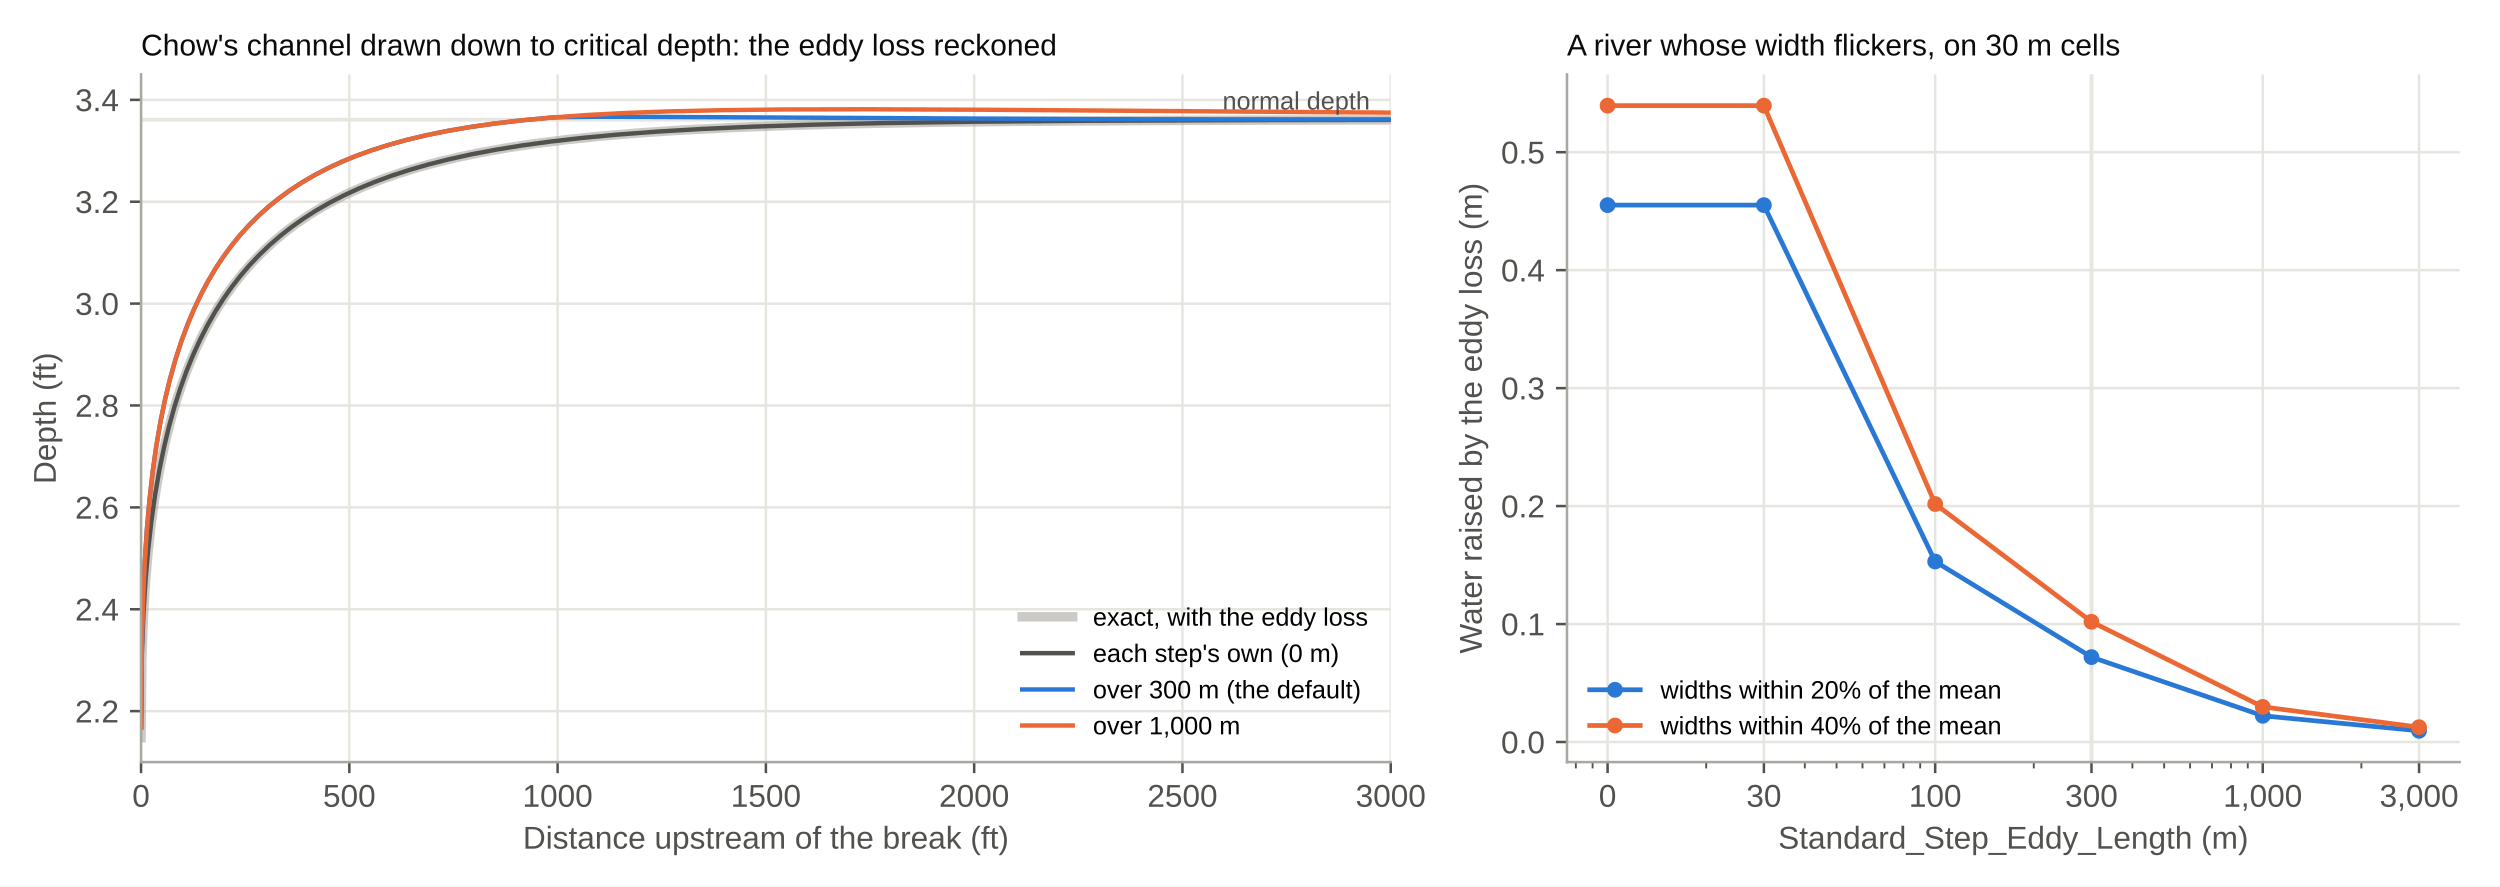
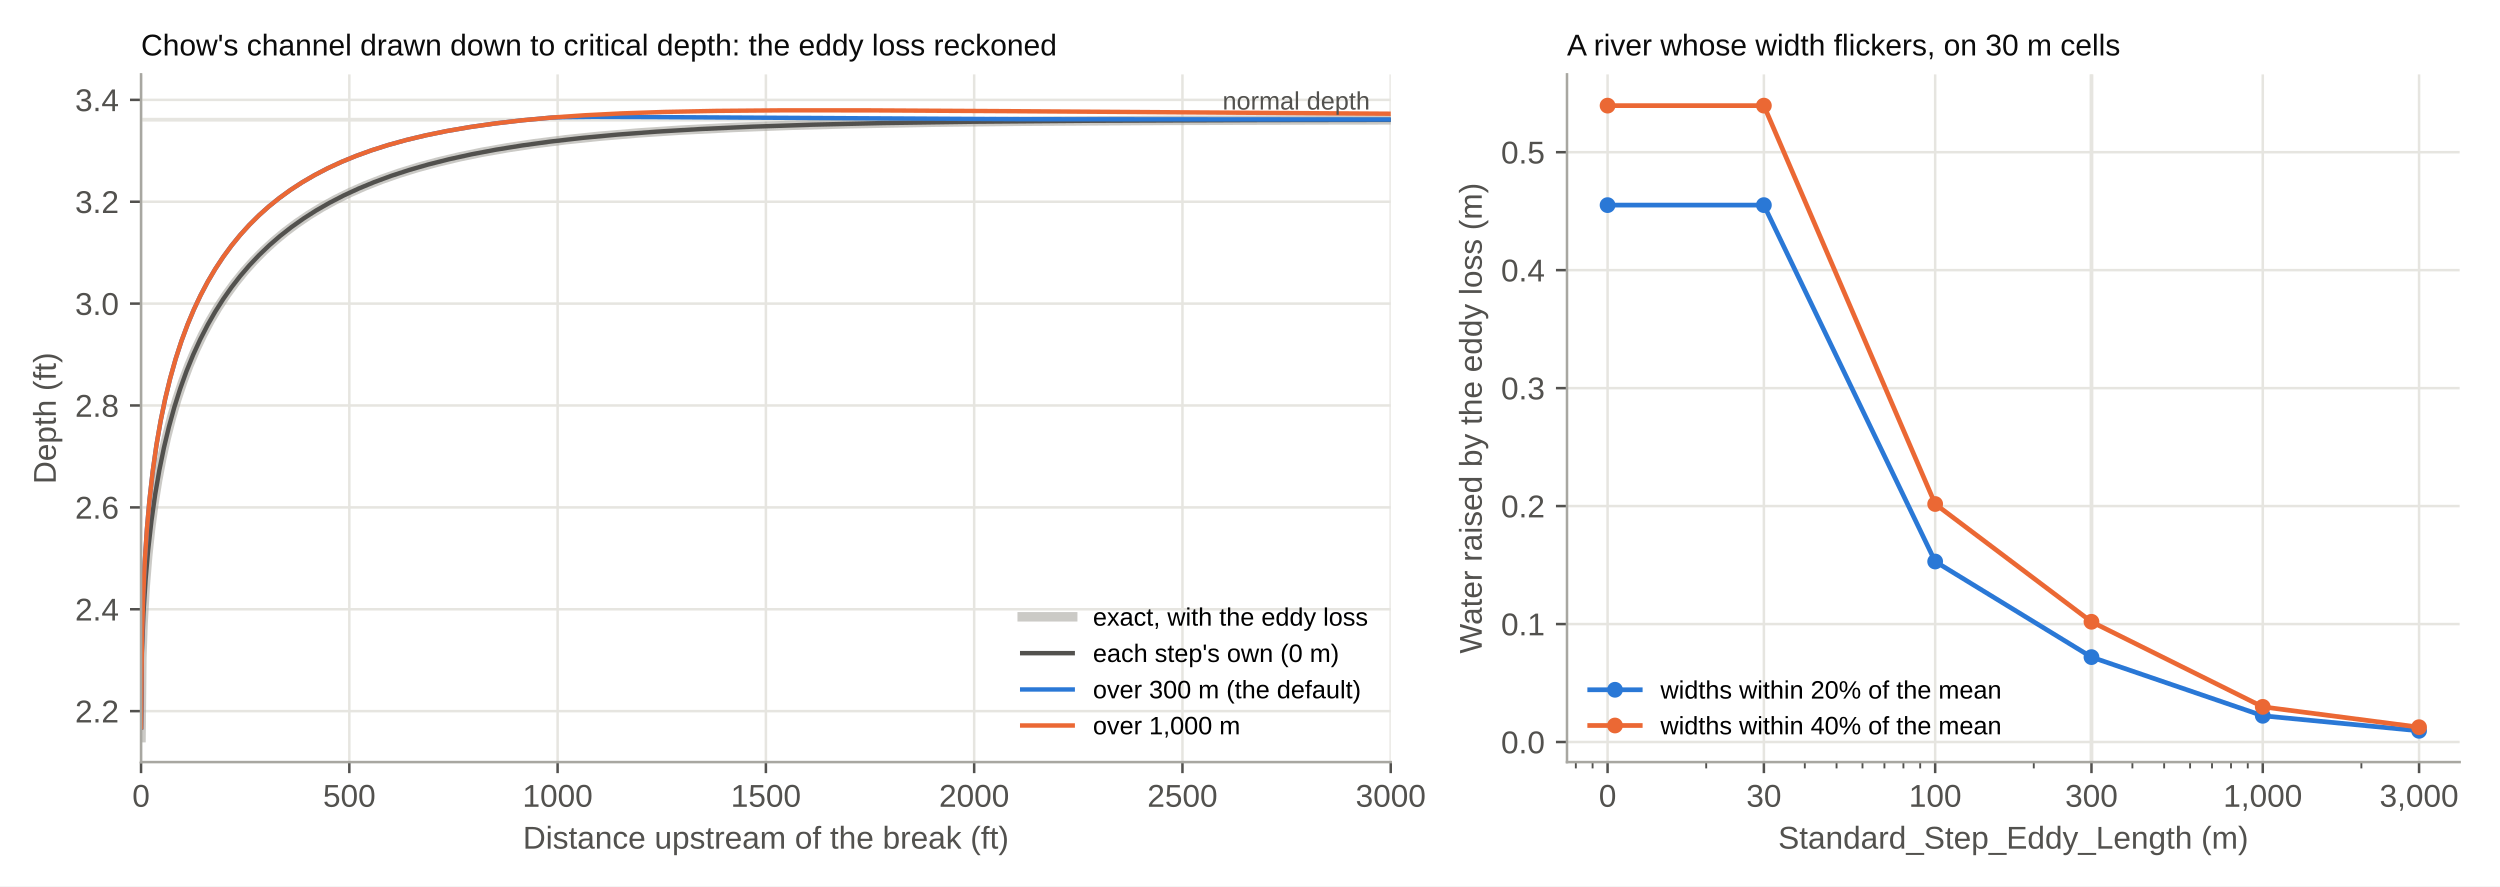
<svg xmlns="http://www.w3.org/2000/svg" xmlns:xlink="http://www.w3.org/1999/xlink" width="792pt" height="280.8pt" viewBox="0 0 792 280.8" version="1.1">
  <defs>
    <style type="text/css">*{stroke-linejoin: round; stroke-linecap: butt}</style>
  </defs>
  <g id="figure_1">
    <g id="patch_1">
      <path d="M 0 280.8  L 792 280.8  L 792 0  L 0 0  z " style="fill: #ffffff" />
    </g>
    <g id="axes_1">
      <g id="patch_2">
        <path d="M 44.682 241.428  L 440.584 241.428  L 440.584 23.561  L 44.682 23.561  z " style="fill: #ffffff" />
      </g>
      <g id="line2d_1">
        <path d="M 44.682 37.913  L 440.584 37.913  " clip-path="url(#p44b43fc658)" style="fill: none; stroke: #e6e5e0; stroke-width: 1.2; stroke-linecap: square" />
      </g>
      <g id="matplotlib.axis_1">
        <g id="xtick_1">
          <g id="line2d_2">
            <path d="M 44.682 241.428  L 44.682 23.561  " clip-path="url(#p44b43fc658)" style="fill: none; stroke: #e6e5e0; stroke-width: 0.8; stroke-linecap: square" />
          </g>
          <g id="line2d_3">
            <defs>
              <path id="m4bc003aa30" d="M 0 0  L 0 3.5  " style="stroke: #52514e; stroke-width: 0.8" />
            </defs>
            <g>
              <use xlink:href="#m4bc003aa30" x="44.682" y="241.428" style="fill: #52514e; stroke: #52514e; stroke-width: 0.8" />
            </g>
          </g>
          <g id="text_1">
            <text style="font-size: 10px; font-family: 'Arial', 'Helvetica', 'DejaVu Sans', sans-serif; text-anchor: middle; fill: #52514e" x="44.682" y="255.585" transform="rotate(-0 44.6825 255.5853)">0</text>
          </g>
        </g>
        <g id="xtick_2">
          <g id="line2d_4">
            <path d="M 110.666 241.428  L 110.666 23.561  " clip-path="url(#p44b43fc658)" style="fill: none; stroke: #e6e5e0; stroke-width: 0.8; stroke-linecap: square" />
          </g>
          <g id="line2d_5">
            <g>
              <use xlink:href="#m4bc003aa30" x="110.666" y="241.428" style="fill: #52514e; stroke: #52514e; stroke-width: 0.8" />
            </g>
          </g>
          <g id="text_2">
            <text style="font-size: 10px; font-family: 'Arial', 'Helvetica', 'DejaVu Sans', sans-serif; text-anchor: middle; fill: #52514e" x="110.666" y="255.585" transform="rotate(-0 110.6661 255.5853)">500</text>
          </g>
        </g>
        <g id="xtick_3">
          <g id="line2d_6">
            <path d="M 176.65 241.428  L 176.65 23.561  " clip-path="url(#p44b43fc658)" style="fill: none; stroke: #e6e5e0; stroke-width: 0.8; stroke-linecap: square" />
          </g>
          <g id="line2d_7">
            <g>
              <use xlink:href="#m4bc003aa30" x="176.65" y="241.428" style="fill: #52514e; stroke: #52514e; stroke-width: 0.8" />
            </g>
          </g>
          <g id="text_3">
            <text style="font-size: 10px; font-family: 'Arial', 'Helvetica', 'DejaVu Sans', sans-serif; text-anchor: middle; fill: #52514e" x="176.65" y="255.585" transform="rotate(-0 176.6496 255.5853)">1000</text>
          </g>
        </g>
        <g id="xtick_4">
          <g id="line2d_8">
            <path d="M 242.633 241.428  L 242.633 23.561  " clip-path="url(#p44b43fc658)" style="fill: none; stroke: #e6e5e0; stroke-width: 0.8; stroke-linecap: square" />
          </g>
          <g id="line2d_9">
            <g>
              <use xlink:href="#m4bc003aa30" x="242.633" y="241.428" style="fill: #52514e; stroke: #52514e; stroke-width: 0.8" />
            </g>
          </g>
          <g id="text_4">
            <text style="font-size: 10px; font-family: 'Arial', 'Helvetica', 'DejaVu Sans', sans-serif; text-anchor: middle; fill: #52514e" x="242.633" y="255.585" transform="rotate(-0 242.6332 255.5853)">1500</text>
          </g>
        </g>
        <g id="xtick_5">
          <g id="line2d_10">
            <path d="M 308.617 241.428  L 308.617 23.561  " clip-path="url(#p44b43fc658)" style="fill: none; stroke: #e6e5e0; stroke-width: 0.8; stroke-linecap: square" />
          </g>
          <g id="line2d_11">
            <g>
              <use xlink:href="#m4bc003aa30" x="308.617" y="241.428" style="fill: #52514e; stroke: #52514e; stroke-width: 0.8" />
            </g>
          </g>
          <g id="text_5">
            <text style="font-size: 10px; font-family: 'Arial', 'Helvetica', 'DejaVu Sans', sans-serif; text-anchor: middle; fill: #52514e" x="308.617" y="255.585" transform="rotate(-0 308.6168 255.5853)">2000</text>
          </g>
        </g>
        <g id="xtick_6">
          <g id="line2d_12">
            <path d="M 374.6 241.428  L 374.6 23.561  " clip-path="url(#p44b43fc658)" style="fill: none; stroke: #e6e5e0; stroke-width: 0.8; stroke-linecap: square" />
          </g>
          <g id="line2d_13">
            <g>
              <use xlink:href="#m4bc003aa30" x="374.6" y="241.428" style="fill: #52514e; stroke: #52514e; stroke-width: 0.8" />
            </g>
          </g>
          <g id="text_6">
            <text style="font-size: 10px; font-family: 'Arial', 'Helvetica', 'DejaVu Sans', sans-serif; text-anchor: middle; fill: #52514e" x="374.6" y="255.585" transform="rotate(-0 374.6004 255.5853)">2500</text>
          </g>
        </g>
        <g id="xtick_7">
          <g id="line2d_14">
            <path d="M 440.584 241.428  L 440.584 23.561  " clip-path="url(#p44b43fc658)" style="fill: none; stroke: #e6e5e0; stroke-width: 0.8; stroke-linecap: square" />
          </g>
          <g id="line2d_15">
            <g>
              <use xlink:href="#m4bc003aa30" x="440.584" y="241.428" style="fill: #52514e; stroke: #52514e; stroke-width: 0.8" />
            </g>
          </g>
          <g id="text_7">
            <text style="font-size: 10px; font-family: 'Arial', 'Helvetica', 'DejaVu Sans', sans-serif; text-anchor: middle; fill: #52514e" x="440.584" y="255.585" transform="rotate(-0 440.5839 255.5853)">3000</text>
          </g>
        </g>
        <g id="text_8">
          <text style="font-size: 10px; font-family: 'Arial', 'Helvetica', 'DejaVu Sans', sans-serif; text-anchor: middle; fill: #52514e" x="242.633" y="268.853" transform="rotate(-0 242.6332 268.8525)">Distance upstream of the break (ft)</text>
        </g>
      </g>
      <g id="matplotlib.axis_2">
        <g id="ytick_1">
          <g id="line2d_16">
            <path d="M 44.682 225.289  L 440.584 225.289  " clip-path="url(#p44b43fc658)" style="fill: none; stroke: #e6e5e0; stroke-width: 0.8; stroke-linecap: square" />
          </g>
          <g id="line2d_17">
            <defs>
              <path id="me271f7af94" d="M 0 0  L -3.5 0  " style="stroke: #52514e; stroke-width: 0.8" />
            </defs>
            <g>
              <use xlink:href="#me271f7af94" x="44.682" y="225.289" style="fill: #52514e; stroke: #52514e; stroke-width: 0.8" />
            </g>
          </g>
          <g id="text_9">
            <text style="font-size: 10px; font-family: 'Arial', 'Helvetica', 'DejaVu Sans', sans-serif; text-anchor: end; fill: #52514e" x="37.682" y="228.868" transform="rotate(-0 37.6825 228.8682)">2.2</text>
          </g>
        </g>
        <g id="ytick_2">
          <g id="line2d_18">
            <path d="M 44.682 193.013  L 440.584 193.013  " clip-path="url(#p44b43fc658)" style="fill: none; stroke: #e6e5e0; stroke-width: 0.8; stroke-linecap: square" />
          </g>
          <g id="line2d_19">
            <g>
              <use xlink:href="#me271f7af94" x="44.682" y="193.013" style="fill: #52514e; stroke: #52514e; stroke-width: 0.8" />
            </g>
          </g>
          <g id="text_10">
            <text style="font-size: 10px; font-family: 'Arial', 'Helvetica', 'DejaVu Sans', sans-serif; text-anchor: end; fill: #52514e" x="37.682" y="196.592" transform="rotate(-0 37.6825 196.5917)">2.4</text>
          </g>
        </g>
        <g id="ytick_3">
          <g id="line2d_20">
            <path d="M 44.682 160.736  L 440.584 160.736  " clip-path="url(#p44b43fc658)" style="fill: none; stroke: #e6e5e0; stroke-width: 0.8; stroke-linecap: square" />
          </g>
          <g id="line2d_21">
            <g>
              <use xlink:href="#me271f7af94" x="44.682" y="160.736" style="fill: #52514e; stroke: #52514e; stroke-width: 0.8" />
            </g>
          </g>
          <g id="text_11">
            <text style="font-size: 10px; font-family: 'Arial', 'Helvetica', 'DejaVu Sans', sans-serif; text-anchor: end; fill: #52514e" x="37.682" y="164.315" transform="rotate(-0 37.6825 164.3152)">2.6</text>
          </g>
        </g>
        <g id="ytick_4">
          <g id="line2d_22">
            <path d="M 44.682 128.46  L 440.584 128.46  " clip-path="url(#p44b43fc658)" style="fill: none; stroke: #e6e5e0; stroke-width: 0.8; stroke-linecap: square" />
          </g>
          <g id="line2d_23">
            <g>
              <use xlink:href="#me271f7af94" x="44.682" y="128.46" style="fill: #52514e; stroke: #52514e; stroke-width: 0.8" />
            </g>
          </g>
          <g id="text_12">
            <text style="font-size: 10px; font-family: 'Arial', 'Helvetica', 'DejaVu Sans', sans-serif; text-anchor: end; fill: #52514e" x="37.682" y="132.039" transform="rotate(-0 37.6825 132.0387)">2.8</text>
          </g>
        </g>
        <g id="ytick_5">
          <g id="line2d_24">
            <path d="M 44.682 96.183  L 440.584 96.183  " clip-path="url(#p44b43fc658)" style="fill: none; stroke: #e6e5e0; stroke-width: 0.8; stroke-linecap: square" />
          </g>
          <g id="line2d_25">
            <g>
              <use xlink:href="#me271f7af94" x="44.682" y="96.183" style="fill: #52514e; stroke: #52514e; stroke-width: 0.8" />
            </g>
          </g>
          <g id="text_13">
            <text style="font-size: 10px; font-family: 'Arial', 'Helvetica', 'DejaVu Sans', sans-serif; text-anchor: end; fill: #52514e" x="37.682" y="99.762" transform="rotate(-0 37.6825 99.76224)">3.0</text>
          </g>
        </g>
        <g id="ytick_6">
          <g id="line2d_26">
            <path d="M 44.682 63.907  L 440.584 63.907  " clip-path="url(#p44b43fc658)" style="fill: none; stroke: #e6e5e0; stroke-width: 0.8; stroke-linecap: square" />
          </g>
          <g id="line2d_27">
            <g>
              <use xlink:href="#me271f7af94" x="44.682" y="63.907" style="fill: #52514e; stroke: #52514e; stroke-width: 0.8" />
            </g>
          </g>
          <g id="text_14">
            <text style="font-size: 10px; font-family: 'Arial', 'Helvetica', 'DejaVu Sans', sans-serif; text-anchor: end; fill: #52514e" x="37.682" y="67.486" transform="rotate(-0 37.6825 67.48576)">3.2</text>
          </g>
        </g>
        <g id="ytick_7">
          <g id="line2d_28">
            <path d="M 44.682 31.63  L 440.584 31.63  " clip-path="url(#p44b43fc658)" style="fill: none; stroke: #e6e5e0; stroke-width: 0.8; stroke-linecap: square" />
          </g>
          <g id="line2d_29">
            <g>
              <use xlink:href="#me271f7af94" x="44.682" y="31.63" style="fill: #52514e; stroke: #52514e; stroke-width: 0.8" />
            </g>
          </g>
          <g id="text_15">
            <text style="font-size: 10px; font-family: 'Arial', 'Helvetica', 'DejaVu Sans', sans-serif; text-anchor: end; fill: #52514e" x="37.682" y="35.209" transform="rotate(-0 37.6825 35.20928)">3.4</text>
          </g>
        </g>
        <g id="text_16">
          <text style="font-size: 10px; font-family: 'Arial', 'Helvetica', 'DejaVu Sans', sans-serif; text-anchor: middle; fill: #52514e" x="17.678" y="132.494" transform="rotate(-90 17.67781 132.4944)">Depth (ft)</text>
        </g>
      </g>
      <g id="line2d_30">
        <path d="M 44.682 233.68  L 44.946 208.494  L 45.342 197.414  L 46.002 185.898  L 46.794 176.183  L 47.718 167.486  L 48.773 159.502  L 49.961 152.075  L 51.281 145.115  L 52.732 138.562  L 54.316 132.375  L 56.032 126.522  L 57.879 120.98  L 59.859 115.73  L 61.97 110.753  L 64.214 106.036  L 66.589 101.566  L 69.096 97.333  L 71.736 93.324  L 74.507 89.531  L 77.41 85.944  L 80.446 82.556  L 83.613 79.357  L 86.912 76.34  L 90.343 73.498  L 94.038 70.729  L 97.865 68.138  L 101.824 65.716  L 106.179 63.316  L 110.798 61.033  L 115.681 58.874  L 120.96 56.796  L 126.37 54.905  L 132.309 53.068  L 138.511 51.38  L 145.505 49.719  L 152.632 48.251  L 160.814 46.803  L 169.259 45.53  L 179.289 44.264  L 189.714 43.177  L 202.251 42.121  L 215.448 41.24  L 232.472 40.378  L 250.815 39.698  L 269.159 39.21  L 295.948 38.726  L 322.209 38.435  L 369.454 38.149  L 421.449 38.004  L 440.452 37.979  L 440.452 37.979  " clip-path="url(#p44b43fc658)" style="fill: none; stroke: #a8a7a1; stroke-opacity: 0.6; stroke-width: 3; stroke-linecap: square" />
      </g>
      <g id="line2d_31">
-         <path d="M 44.682 230.407  L 44.946 206.926  L 45.474 193.797  L 46.134 183.438  L 46.926 174.326  L 47.982 164.958  L 49.169 156.57  L 50.489 148.899  L 51.941 141.797  L 53.524 135.173  L 55.24 128.964  L 57.087 123.127  L 59.067 117.628  L 61.178 112.44  L 63.422 107.541  L 65.797 102.913  L 68.173 98.759  L 70.68 94.804  L 73.319 91.043  L 76.091 87.47  L 78.994 84.08  L 82.029 80.867  L 85.328 77.706  L 88.76 74.735  L 92.323 71.943  L 96.15 69.234  L 100.109 66.706  L 104.332 64.276  L 108.819 61.956  L 113.569 59.756  L 118.584 57.682  L 123.995 55.69  L 129.669 53.84  L 135.74 52.094  L 142.338 50.43  L 149.464 48.868  L 157.119 47.419  L 165.432 46.074  L 174.538 44.827  L 184.568 43.681  L 195.653 42.641  L 208.058 41.703  L 222.178 40.864  L 238.41 40.129  L 257.282 39.504  L 279.98 38.983  L 308.221 38.567  L 345.304 38.256  L 398.75 38.049  L 440.452 37.979  L 440.452 37.979  " clip-path="url(#p44b43fc658)" style="fill: none; stroke: #52514e; stroke-width: 1.4; stroke-linecap: square" />
+         <path d="M 44.682 230.407  L 44.946 206.926  L 45.474 193.797  L 46.134 183.438  L 46.926 174.325  L 47.982 164.957  L 49.169 156.57  L 50.489 148.898  L 51.941 141.797  L 53.524 135.173  L 55.24 128.964  L 57.087 123.127  L 59.067 117.628  L 61.178 112.439  L 63.422 107.54  L 65.797 102.913  L 68.173 98.759  L 70.68 94.804  L 73.319 91.043  L 76.091 87.469  L 78.994 84.08  L 82.029 80.867  L 85.328 77.706  L 88.76 74.735  L 92.323 71.943  L 96.15 69.234  L 100.109 66.706  L 104.332 64.276  L 108.819 61.956  L 113.569 59.756  L 118.584 57.682  L 123.995 55.69  L 129.669 53.84  L 135.74 52.094  L 142.338 50.43  L 149.464 48.868  L 157.119 47.419  L 165.432 46.074  L 174.538 44.827  L 184.568 43.681  L 195.653 42.641  L 208.058 41.703  L 222.178 40.864  L 238.41 40.129  L 257.282 39.504  L 279.98 38.982  L 308.221 38.566  L 345.436 38.254  L 399.41 38.04  L 440.452 37.968  L 440.452 37.968  " clip-path="url(#p44b43fc658)" style="fill: none; stroke: #52514e; stroke-width: 1.4; stroke-linecap: square" />
      </g>
      <g id="line2d_32">
-         <path d="M 44.682 230.407  L 44.946 204.083  L 45.342 189.553  L 45.87 177.898  L 46.53 167.793  L 47.322 158.713  L 48.378 149.344  L 49.565 140.974  L 50.885 133.353  L 52.337 126.33  L 53.92 119.812  L 55.636 113.733  L 57.483 108.043  L 59.463 102.709  L 61.442 97.995  L 63.554 93.517  L 65.797 89.269  L 68.173 85.244  L 70.68 81.434  L 73.319 77.834  L 76.091 74.436  L 78.994 71.233  L 82.029 68.218  L 85.196 65.384  L 88.496 62.726  L 92.059 60.145  L 95.754 57.744  L 99.713 55.442  L 103.804 53.317  L 108.159 51.302  L 112.778 49.405  L 117.792 47.588  L 123.071 45.912  L 128.746 44.341  L 134.948 42.86  L 141.546 41.513  L 148.805 40.263  L 156.723 39.129  L 165.432 38.111  L 174.802 37.239  L 179.025 37.094  L 189.187 36.988  L 208.586 37.036  L 350.582 37.769  L 440.452 37.853  L 440.452 37.853  " clip-path="url(#p44b43fc658)" style="fill: none; stroke: #2a78d6; stroke-width: 1.4; stroke-linecap: square" />
+         <path d="M 44.682 230.407  L 44.946 204.083  L 45.342 189.553  L 45.87 177.898  L 46.53 167.793  L 47.322 158.713  L 48.378 149.344  L 49.565 140.974  L 50.885 133.352  L 52.337 126.33  L 53.92 119.812  L 55.636 113.732  L 57.483 108.043  L 59.463 102.708  L 61.442 97.994  L 63.554 93.517  L 65.797 89.269  L 68.173 85.243  L 70.68 81.434  L 73.319 77.834  L 76.091 74.436  L 78.994 71.232  L 82.029 68.218  L 85.196 65.384  L 88.496 62.726  L 92.059 60.145  L 95.754 57.744  L 99.713 55.442  L 103.804 53.317  L 108.159 51.301  L 112.778 49.405  L 117.792 47.588  L 123.071 45.912  L 128.746 44.341  L 134.948 42.86  L 141.546 41.513  L 148.805 40.263  L 156.723 39.129  L 165.432 38.111  L 174.67 37.254  L 178.365 37.122  L 187.867 37.024  L 206.606 37.084  L 324.717 37.766  L 434.513 37.866  L 440.452 37.868  L 440.452 37.868  " clip-path="url(#p44b43fc658)" style="fill: none; stroke: #2a78d6; stroke-width: 1.4; stroke-linecap: square" />
      </g>
      <g id="line2d_33">
-         <path d="M 44.682 230.407  L 44.946 204.083  L 45.342 189.553  L 45.87 177.898  L 46.53 167.793  L 47.322 158.713  L 48.378 149.344  L 49.565 140.974  L 50.885 133.353  L 52.337 126.33  L 53.92 119.812  L 55.636 113.733  L 57.483 108.043  L 59.463 102.709  L 61.442 97.995  L 63.554 93.517  L 65.797 89.269  L 68.173 85.244  L 70.68 81.434  L 73.319 77.834  L 76.091 74.436  L 78.994 71.233  L 82.029 68.218  L 85.196 65.384  L 88.496 62.726  L 92.059 60.145  L 95.754 57.744  L 99.713 55.442  L 103.804 53.317  L 108.159 51.302  L 112.778 49.405  L 117.792 47.588  L 123.071 45.912  L 128.746 44.341  L 134.948 42.86  L 141.546 41.513  L 148.805 40.263  L 156.723 39.129  L 165.432 38.111  L 175.066 37.215  L 185.887 36.439  L 198.028 35.796  L 212.017 35.282  L 228.513 34.905  L 248.572 34.676  L 274.569 34.616  L 312.312 34.77  L 421.317 35.554  L 440.452 35.677  L 440.452 35.677  " clip-path="url(#p44b43fc658)" style="fill: none; stroke: #eb6834; stroke-width: 1.4; stroke-linecap: square" />
+         <path d="M 44.682 230.407  L 44.946 204.083  L 45.342 189.553  L 45.87 177.898  L 46.53 167.793  L 47.322 158.713  L 48.378 149.344  L 49.565 140.974  L 50.885 133.352  L 52.337 126.33  L 53.92 119.812  L 55.636 113.732  L 57.483 108.043  L 59.463 102.708  L 61.442 97.994  L 63.554 93.517  L 65.797 89.269  L 68.173 85.243  L 70.68 81.434  L 73.319 77.834  L 76.091 74.436  L 78.994 71.232  L 82.029 68.218  L 85.196 65.384  L 88.496 62.726  L 92.059 60.145  L 95.754 57.744  L 99.713 55.442  L 103.804 53.317  L 108.159 51.301  L 112.778 49.405  L 117.792 47.588  L 123.071 45.912  L 128.746 44.341  L 134.948 42.86  L 141.546 41.513  L 148.805 40.263  L 156.723 39.129  L 165.432 38.111  L 174.802 37.244  L 185.096 36.521  L 196.841 35.924  L 210.565 35.458  L 226.929 35.132  L 247.384 34.958  L 274.965 34.962  L 320.098 35.22  L 440.452 36.027  L 440.452 36.027  " clip-path="url(#p44b43fc658)" style="fill: none; stroke: #eb6834; stroke-width: 1.4; stroke-linecap: square" />
      </g>
      <g id="patch_3">
        <path d="M 44.682 241.428  L 44.682 23.561  " style="fill: none; stroke: #a8a7a1; stroke-width: 0.8; stroke-linejoin: miter; stroke-linecap: square" />
      </g>
      <g id="patch_4">
        <path d="M 44.682 241.428  L 440.584 241.428  " style="fill: none; stroke: #a8a7a1; stroke-width: 0.8; stroke-linejoin: miter; stroke-linecap: square" />
      </g>
      <g id="text_17">
        <text style="font-size: 8px; font-family: 'Arial', 'Helvetica', 'DejaVu Sans', sans-serif; text-anchor: end; fill: #52514e" x="433.986" y="34.709" transform="rotate(-0 433.9856 34.70914)">normal depth</text>
      </g>
      <g id="text_18">
        <text style="font-size: 9.5px; font-family: 'Arial', 'Helvetica', 'DejaVu Sans', sans-serif; text-anchor: start; fill: #0b0b0b" x="44.682" y="17.561" transform="rotate(-0 44.6825 17.56125)">Chow's channel drawn down to critical depth: the eddy loss reckoned</text>
      </g>
      <g id="legend_1">
        <g id="line2d_34">
          <path d="M 323.833 195.412  L 331.833 195.412  L 339.833 195.412  " style="fill: none; stroke: #a8a7a1; stroke-opacity: 0.6; stroke-width: 3; stroke-linecap: square" />
        </g>
        <g id="text_19">
          <text style="font-size: 8px; font-family: 'Arial', 'Helvetica', 'DejaVu Sans', sans-serif; text-anchor: start" x="346.233" y="198.213" transform="rotate(-0 346.2327 198.2125)">exact, with the eddy loss</text>
        </g>
        <g id="line2d_35">
          <path d="M 323.833 206.92  L 331.833 206.92  L 339.833 206.92  " style="fill: none; stroke: #52514e; stroke-width: 1.4; stroke-linecap: square" />
        </g>
        <g id="text_20">
          <text style="font-size: 8px; font-family: 'Arial', 'Helvetica', 'DejaVu Sans', sans-serif; text-anchor: start" x="346.233" y="209.72" transform="rotate(-0 346.2327 209.72)">each step's own (0 m)</text>
        </g>
        <g id="line2d_36">
          <path d="M 323.833 218.428  L 331.833 218.428  L 339.833 218.428  " style="fill: none; stroke: #2a78d6; stroke-width: 1.4; stroke-linecap: square" />
        </g>
        <g id="text_21">
          <text style="font-size: 8px; font-family: 'Arial', 'Helvetica', 'DejaVu Sans', sans-serif; text-anchor: start" x="346.233" y="221.227" transform="rotate(-0 346.2327 221.2275)">over 300 m (the default)</text>
        </g>
        <g id="line2d_37">
          <path d="M 323.833 229.838  L 331.833 229.838  L 339.833 229.838  " style="fill: none; stroke: #eb6834; stroke-width: 1.4; stroke-linecap: square" />
        </g>
        <g id="text_22">
          <text style="font-size: 8px; font-family: 'Arial', 'Helvetica', 'DejaVu Sans', sans-serif; text-anchor: start" x="346.233" y="232.637" transform="rotate(-0 346.2327 232.6375)">over 1,000 m</text>
        </g>
      </g>
    </g>
    <g id="axes_2">
      <g id="patch_5">
        <path d="M 496.426 241.428  L 779.213 241.428  L 779.213 23.561  L 496.426 23.561  z " style="fill: #ffffff" />
      </g>
      <g id="line2d_38">
        <path d="M 662.578 241.428  L 662.578 23.561  " clip-path="url(#p50772a729c)" style="fill: none; stroke: #e6e5e0; stroke-width: 1.2; stroke-linecap: square" />
      </g>
      <g id="matplotlib.axis_3">
        <g id="xtick_8">
          <g id="line2d_39">
            <path d="M 509.28 241.428  L 509.28 23.561  " clip-path="url(#p50772a729c)" style="fill: none; stroke: #e6e5e0; stroke-width: 0.8; stroke-linecap: square" />
          </g>
          <g id="line2d_40">
            <g>
              <use xlink:href="#m4bc003aa30" x="509.28" y="241.428" style="fill: #52514e; stroke: #52514e; stroke-width: 0.8" />
            </g>
          </g>
          <g id="text_23">
            <text style="font-size: 10px; font-family: 'Arial', 'Helvetica', 'DejaVu Sans', sans-serif; text-anchor: middle; fill: #52514e" x="509.28" y="255.585" transform="rotate(-0 509.2804 255.5853)">0</text>
          </g>
        </g>
        <g id="xtick_9">
          <g id="line2d_41">
            <path d="M 558.797 241.428  L 558.797 23.561  " clip-path="url(#p50772a729c)" style="fill: none; stroke: #e6e5e0; stroke-width: 0.8; stroke-linecap: square" />
          </g>
          <g id="line2d_42">
            <g>
              <use xlink:href="#m4bc003aa30" x="558.797" y="241.428" style="fill: #52514e; stroke: #52514e; stroke-width: 0.8" />
            </g>
          </g>
          <g id="text_24">
            <text style="font-size: 10px; font-family: 'Arial', 'Helvetica', 'DejaVu Sans', sans-serif; text-anchor: middle; fill: #52514e" x="558.797" y="255.585" transform="rotate(-0 558.7966 255.5853)">30</text>
          </g>
        </g>
        <g id="xtick_10">
          <g id="line2d_43">
            <path d="M 613.062 241.428  L 613.062 23.561  " clip-path="url(#p50772a729c)" style="fill: none; stroke: #e6e5e0; stroke-width: 0.8; stroke-linecap: square" />
          </g>
          <g id="line2d_44">
            <g>
              <use xlink:href="#m4bc003aa30" x="613.062" y="241.428" style="fill: #52514e; stroke: #52514e; stroke-width: 0.8" />
            </g>
          </g>
          <g id="text_25">
            <text style="font-size: 10px; font-family: 'Arial', 'Helvetica', 'DejaVu Sans', sans-serif; text-anchor: middle; fill: #52514e" x="613.062" y="255.585" transform="rotate(-0 613.0617 255.5853)">100</text>
          </g>
        </g>
        <g id="xtick_11">
          <g id="line2d_45">
            <path d="M 662.578 241.428  L 662.578 23.561  " clip-path="url(#p50772a729c)" style="fill: none; stroke: #e6e5e0; stroke-width: 0.8; stroke-linecap: square" />
          </g>
          <g id="line2d_46">
            <g>
              <use xlink:href="#m4bc003aa30" x="662.578" y="241.428" style="fill: #52514e; stroke: #52514e; stroke-width: 0.8" />
            </g>
          </g>
          <g id="text_26">
            <text style="font-size: 10px; font-family: 'Arial', 'Helvetica', 'DejaVu Sans', sans-serif; text-anchor: middle; fill: #52514e" x="662.578" y="255.585" transform="rotate(-0 662.5779 255.5853)">300</text>
          </g>
        </g>
        <g id="xtick_12">
          <g id="line2d_47">
            <path d="M 716.843 241.428  L 716.843 23.561  " clip-path="url(#p50772a729c)" style="fill: none; stroke: #e6e5e0; stroke-width: 0.8; stroke-linecap: square" />
          </g>
          <g id="line2d_48">
            <g>
              <use xlink:href="#m4bc003aa30" x="716.843" y="241.428" style="fill: #52514e; stroke: #52514e; stroke-width: 0.8" />
            </g>
          </g>
          <g id="text_27">
            <text style="font-size: 10px; font-family: 'Arial', 'Helvetica', 'DejaVu Sans', sans-serif; text-anchor: middle; fill: #52514e" x="716.843" y="255.585" transform="rotate(-0 716.843 255.5853)">1,000</text>
          </g>
        </g>
        <g id="xtick_13">
          <g id="line2d_49">
            <path d="M 766.359 241.428  L 766.359 23.561  " clip-path="url(#p50772a729c)" style="fill: none; stroke: #e6e5e0; stroke-width: 0.8; stroke-linecap: square" />
          </g>
          <g id="line2d_50">
            <g>
              <use xlink:href="#m4bc003aa30" x="766.359" y="241.428" style="fill: #52514e; stroke: #52514e; stroke-width: 0.8" />
            </g>
          </g>
          <g id="text_28">
            <text style="font-size: 10px; font-family: 'Arial', 'Helvetica', 'DejaVu Sans', sans-serif; text-anchor: middle; fill: #52514e" x="766.359" y="255.585" transform="rotate(-0 766.3592 255.5853)">3,000</text>
          </g>
        </g>
        <g id="xtick_14">
          <g id="line2d_51">
            <defs>
              <path id="md9fcbb62c0" d="M 0 0  L 0 2  " style="stroke: #52514e; stroke-width: 0.6" />
            </defs>
            <g>
              <use xlink:href="#md9fcbb62c0" x="499.223" y="241.428" style="fill: #52514e; stroke: #52514e; stroke-width: 0.6" />
            </g>
          </g>
        </g>
        <g id="xtick_15">
          <g id="line2d_52">
            <g>
              <use xlink:href="#md9fcbb62c0" x="504.532" y="241.428" style="fill: #52514e; stroke: #52514e; stroke-width: 0.6" />
            </g>
          </g>
        </g>
        <g id="xtick_16">
          <g id="line2d_53">
            <g>
              <use xlink:href="#md9fcbb62c0" x="540.522" y="241.428" style="fill: #52514e; stroke: #52514e; stroke-width: 0.6" />
            </g>
          </g>
        </g>
        <g id="xtick_17">
          <g id="line2d_54">
            <g>
              <use xlink:href="#md9fcbb62c0" x="571.763" y="241.428" style="fill: #52514e; stroke: #52514e; stroke-width: 0.6" />
            </g>
          </g>
        </g>
        <g id="xtick_18">
          <g id="line2d_55">
            <g>
              <use xlink:href="#md9fcbb62c0" x="581.82" y="241.428" style="fill: #52514e; stroke: #52514e; stroke-width: 0.6" />
            </g>
          </g>
        </g>
        <g id="xtick_19">
          <g id="line2d_56">
            <g>
              <use xlink:href="#md9fcbb62c0" x="590.038" y="241.428" style="fill: #52514e; stroke: #52514e; stroke-width: 0.6" />
            </g>
          </g>
        </g>
        <g id="xtick_20">
          <g id="line2d_57">
            <g>
              <use xlink:href="#md9fcbb62c0" x="596.986" y="241.428" style="fill: #52514e; stroke: #52514e; stroke-width: 0.6" />
            </g>
          </g>
        </g>
        <g id="xtick_21">
          <g id="line2d_58">
            <g>
              <use xlink:href="#md9fcbb62c0" x="603.004" y="241.428" style="fill: #52514e; stroke: #52514e; stroke-width: 0.6" />
            </g>
          </g>
        </g>
        <g id="xtick_22">
          <g id="line2d_59">
            <g>
              <use xlink:href="#md9fcbb62c0" x="608.313" y="241.428" style="fill: #52514e; stroke: #52514e; stroke-width: 0.6" />
            </g>
          </g>
        </g>
        <g id="xtick_23">
          <g id="line2d_60">
            <g>
              <use xlink:href="#md9fcbb62c0" x="644.303" y="241.428" style="fill: #52514e; stroke: #52514e; stroke-width: 0.6" />
            </g>
          </g>
        </g>
        <g id="xtick_24">
          <g id="line2d_61">
            <g>
              <use xlink:href="#md9fcbb62c0" x="675.544" y="241.428" style="fill: #52514e; stroke: #52514e; stroke-width: 0.6" />
            </g>
          </g>
        </g>
        <g id="xtick_25">
          <g id="line2d_62">
            <g>
              <use xlink:href="#md9fcbb62c0" x="685.602" y="241.428" style="fill: #52514e; stroke: #52514e; stroke-width: 0.6" />
            </g>
          </g>
        </g>
        <g id="xtick_26">
          <g id="line2d_63">
            <g>
              <use xlink:href="#md9fcbb62c0" x="693.819" y="241.428" style="fill: #52514e; stroke: #52514e; stroke-width: 0.6" />
            </g>
          </g>
        </g>
        <g id="xtick_27">
          <g id="line2d_64">
            <g>
              <use xlink:href="#md9fcbb62c0" x="700.767" y="241.428" style="fill: #52514e; stroke: #52514e; stroke-width: 0.6" />
            </g>
          </g>
        </g>
        <g id="xtick_28">
          <g id="line2d_65">
            <g>
              <use xlink:href="#md9fcbb62c0" x="706.786" y="241.428" style="fill: #52514e; stroke: #52514e; stroke-width: 0.6" />
            </g>
          </g>
        </g>
        <g id="xtick_29">
          <g id="line2d_66">
            <g>
              <use xlink:href="#md9fcbb62c0" x="712.094" y="241.428" style="fill: #52514e; stroke: #52514e; stroke-width: 0.6" />
            </g>
          </g>
        </g>
        <g id="xtick_30">
          <g id="line2d_67">
            <g>
              <use xlink:href="#md9fcbb62c0" x="748.084" y="241.428" style="fill: #52514e; stroke: #52514e; stroke-width: 0.6" />
            </g>
          </g>
        </g>
        <g id="text_29">
          <text style="font-size: 10px; font-family: 'Arial', 'Helvetica', 'DejaVu Sans', sans-serif; text-anchor: middle; fill: #52514e" x="637.82" y="268.853" transform="rotate(-0 637.8198 268.8525)">Standard_Step_Eddy_Length (m)</text>
        </g>
      </g>
      <g id="matplotlib.axis_4">
        <g id="ytick_8">
          <g id="line2d_68">
            <path d="M 496.426 235.066  L 779.213 235.066  " clip-path="url(#p50772a729c)" style="fill: none; stroke: #e6e5e0; stroke-width: 0.8; stroke-linecap: square" />
          </g>
          <g id="line2d_69">
            <g>
              <use xlink:href="#me271f7af94" x="496.426" y="235.066" style="fill: #52514e; stroke: #52514e; stroke-width: 0.8" />
            </g>
          </g>
          <g id="text_30">
            <text style="font-size: 10px; font-family: 'Arial', 'Helvetica', 'DejaVu Sans', sans-serif; text-anchor: end; fill: #52514e" x="489.426" y="238.645" transform="rotate(-0 489.4264 238.645)">0.0</text>
          </g>
        </g>
        <g id="ytick_9">
          <g id="line2d_70">
            <path d="M 496.426 197.696  L 779.213 197.696  " clip-path="url(#p50772a729c)" style="fill: none; stroke: #e6e5e0; stroke-width: 0.8; stroke-linecap: square" />
          </g>
          <g id="line2d_71">
            <g>
              <use xlink:href="#me271f7af94" x="496.426" y="197.696" style="fill: #52514e; stroke: #52514e; stroke-width: 0.8" />
            </g>
          </g>
          <g id="text_31">
            <text style="font-size: 10px; font-family: 'Arial', 'Helvetica', 'DejaVu Sans', sans-serif; text-anchor: end; fill: #52514e" x="489.426" y="201.275" transform="rotate(-0 489.4264 201.2746)">0.1</text>
          </g>
        </g>
        <g id="ytick_10">
          <g id="line2d_72">
            <path d="M 496.426 160.325  L 779.213 160.325  " clip-path="url(#p50772a729c)" style="fill: none; stroke: #e6e5e0; stroke-width: 0.8; stroke-linecap: square" />
          </g>
          <g id="line2d_73">
            <g>
              <use xlink:href="#me271f7af94" x="496.426" y="160.325" style="fill: #52514e; stroke: #52514e; stroke-width: 0.8" />
            </g>
          </g>
          <g id="text_32">
            <text style="font-size: 10px; font-family: 'Arial', 'Helvetica', 'DejaVu Sans', sans-serif; text-anchor: end; fill: #52514e" x="489.426" y="163.904" transform="rotate(-0 489.4264 163.9042)">0.2</text>
          </g>
        </g>
        <g id="ytick_11">
          <g id="line2d_74">
            <path d="M 496.426 122.955  L 779.213 122.955  " clip-path="url(#p50772a729c)" style="fill: none; stroke: #e6e5e0; stroke-width: 0.8; stroke-linecap: square" />
          </g>
          <g id="line2d_75">
            <g>
              <use xlink:href="#me271f7af94" x="496.426" y="122.955" style="fill: #52514e; stroke: #52514e; stroke-width: 0.8" />
            </g>
          </g>
          <g id="text_33">
            <text style="font-size: 10px; font-family: 'Arial', 'Helvetica', 'DejaVu Sans', sans-serif; text-anchor: end; fill: #52514e" x="489.426" y="126.534" transform="rotate(-0 489.4264 126.5338)">0.3</text>
          </g>
        </g>
        <g id="ytick_12">
          <g id="line2d_76">
            <path d="M 496.426 85.585  L 779.213 85.585  " clip-path="url(#p50772a729c)" style="fill: none; stroke: #e6e5e0; stroke-width: 0.8; stroke-linecap: square" />
          </g>
          <g id="line2d_77">
            <g>
              <use xlink:href="#me271f7af94" x="496.426" y="85.585" style="fill: #52514e; stroke: #52514e; stroke-width: 0.8" />
            </g>
          </g>
          <g id="text_34">
            <text style="font-size: 10px; font-family: 'Arial', 'Helvetica', 'DejaVu Sans', sans-serif; text-anchor: end; fill: #52514e" x="489.426" y="89.163" transform="rotate(-0 489.4264 89.16343)">0.4</text>
          </g>
        </g>
        <g id="ytick_13">
          <g id="line2d_78">
            <path d="M 496.426 48.214  L 779.213 48.214  " clip-path="url(#p50772a729c)" style="fill: none; stroke: #e6e5e0; stroke-width: 0.8; stroke-linecap: square" />
          </g>
          <g id="line2d_79">
            <g>
              <use xlink:href="#me271f7af94" x="496.426" y="48.214" style="fill: #52514e; stroke: #52514e; stroke-width: 0.8" />
            </g>
          </g>
          <g id="text_35">
            <text style="font-size: 10px; font-family: 'Arial', 'Helvetica', 'DejaVu Sans', sans-serif; text-anchor: end; fill: #52514e" x="489.426" y="51.793" transform="rotate(-0 489.4264 51.79304)">0.5</text>
          </g>
        </g>
        <g id="text_36">
          <text style="font-size: 10px; font-family: 'Arial', 'Helvetica', 'DejaVu Sans', sans-serif; text-anchor: middle; fill: #52514e" x="469.422" y="132.494" transform="rotate(-90 469.4218 132.4944)">Water raised by the eddy loss (m)</text>
        </g>
      </g>
      <g id="line2d_80">
        <path d="M 509.28 64.984  L 558.797 64.984  L 613.062 177.888  L 662.578 208.176  L 716.843 226.763  L 766.359 231.524  " clip-path="url(#p50772a729c)" style="fill: none; stroke: #2a78d6; stroke-width: 1.5; stroke-linecap: square" />
        <defs>
          <path id="m849a0e9868" d="M 0 2  C 0.53 2 1.039 1.789 1.414 1.414  C 1.789 1.039 2 0.53 2 0  C 2 -0.53 1.789 -1.039 1.414 -1.414  C 1.039 -1.789 0.53 -2 0 -2  C -0.53 -2 -1.039 -1.789 -1.414 -1.414  C -1.789 -1.039 -2 -0.53 -2 0  C -2 0.53 -1.789 1.039 -1.414 1.414  C -1.039 1.789 -0.53 2 0 2  z " style="stroke: #2a78d6" />
        </defs>
        <g clip-path="url(#p50772a729c)">
          <use xlink:href="#m849a0e9868" x="509.28" y="64.984" style="fill: #2a78d6; stroke: #2a78d6" />
          <use xlink:href="#m849a0e9868" x="558.797" y="64.984" style="fill: #2a78d6; stroke: #2a78d6" />
          <use xlink:href="#m849a0e9868" x="613.062" y="177.888" style="fill: #2a78d6; stroke: #2a78d6" />
          <use xlink:href="#m849a0e9868" x="662.578" y="208.176" style="fill: #2a78d6; stroke: #2a78d6" />
          <use xlink:href="#m849a0e9868" x="716.843" y="226.763" style="fill: #2a78d6; stroke: #2a78d6" />
          <use xlink:href="#m849a0e9868" x="766.359" y="231.524" style="fill: #2a78d6; stroke: #2a78d6" />
        </g>
      </g>
      <g id="line2d_81">
        <path d="M 509.28 33.464  L 558.797 33.464  L 613.062 159.669  L 662.578 196.981  L 716.843 223.936  L 766.359 230.375  " clip-path="url(#p50772a729c)" style="fill: none; stroke: #eb6834; stroke-width: 1.5; stroke-linecap: square" />
        <defs>
          <path id="me8c0099056" d="M 0 2  C 0.53 2 1.039 1.789 1.414 1.414  C 1.789 1.039 2 0.53 2 0  C 2 -0.53 1.789 -1.039 1.414 -1.414  C 1.039 -1.789 0.53 -2 0 -2  C -0.53 -2 -1.039 -1.789 -1.414 -1.414  C -1.789 -1.039 -2 -0.53 -2 0  C -2 0.53 -1.789 1.039 -1.414 1.414  C -1.039 1.789 -0.53 2 0 2  z " style="stroke: #eb6834" />
        </defs>
        <g clip-path="url(#p50772a729c)">
          <use xlink:href="#me8c0099056" x="509.28" y="33.464" style="fill: #eb6834; stroke: #eb6834" />
          <use xlink:href="#me8c0099056" x="558.797" y="33.464" style="fill: #eb6834; stroke: #eb6834" />
          <use xlink:href="#me8c0099056" x="613.062" y="159.669" style="fill: #eb6834; stroke: #eb6834" />
          <use xlink:href="#me8c0099056" x="662.578" y="196.981" style="fill: #eb6834; stroke: #eb6834" />
          <use xlink:href="#me8c0099056" x="716.843" y="223.936" style="fill: #eb6834; stroke: #eb6834" />
          <use xlink:href="#me8c0099056" x="766.359" y="230.375" style="fill: #eb6834; stroke: #eb6834" />
        </g>
      </g>
      <g id="patch_6">
        <path d="M 496.426 241.428  L 496.426 23.561  " style="fill: none; stroke: #a8a7a1; stroke-width: 0.8; stroke-linejoin: miter; stroke-linecap: square" />
      </g>
      <g id="patch_7">
        <path d="M 496.426 241.428  L 779.213 241.428  " style="fill: none; stroke: #a8a7a1; stroke-width: 0.8; stroke-linejoin: miter; stroke-linecap: square" />
      </g>
      <g id="text_37">
        <text style="font-size: 9.5px; font-family: 'Arial', 'Helvetica', 'DejaVu Sans', sans-serif; text-anchor: start; fill: #0b0b0b" x="496.426" y="17.561" transform="rotate(-0 496.4264 17.56125)">A river whose width flickers, on 30 m cells</text>
      </g>
      <g id="legend_2">
        <g id="line2d_82">
          <path d="M 503.626 218.521  L 511.626 218.521  L 519.626 218.521  " style="fill: none; stroke: #2a78d6; stroke-width: 1.5; stroke-linecap: square" />
          <g>
            <use xlink:href="#m849a0e9868" x="511.626" y="218.521" style="fill: #2a78d6; stroke: #2a78d6" />
          </g>
        </g>
        <g id="text_38">
          <text style="font-size: 8px; font-family: 'Arial', 'Helvetica', 'DejaVu Sans', sans-serif; text-anchor: start" x="526.026" y="221.321" transform="rotate(-0 526.0264 221.3212)">widths within 20% of the mean</text>
        </g>
        <g id="line2d_83">
          <path d="M 503.626 229.838  L 511.626 229.838  L 519.626 229.838  " style="fill: none; stroke: #eb6834; stroke-width: 1.5; stroke-linecap: square" />
          <g>
            <use xlink:href="#me8c0099056" x="511.626" y="229.838" style="fill: #eb6834; stroke: #eb6834" />
          </g>
        </g>
        <g id="text_39">
          <text style="font-size: 8px; font-family: 'Arial', 'Helvetica', 'DejaVu Sans', sans-serif; text-anchor: start" x="526.026" y="232.637" transform="rotate(-0 526.0264 232.6375)">widths within 40% of the mean</text>
        </g>
      </g>
    </g>
  </g>
  <defs>
    <clipPath id="p44b43fc658">
      <rect x="44.682" y="23.561" width="395.901" height="217.866" />
    </clipPath>
    <clipPath id="p50772a729c">
      <rect x="496.426" y="23.561" width="282.787" height="217.866" />
    </clipPath>
  </defs>
</svg>
